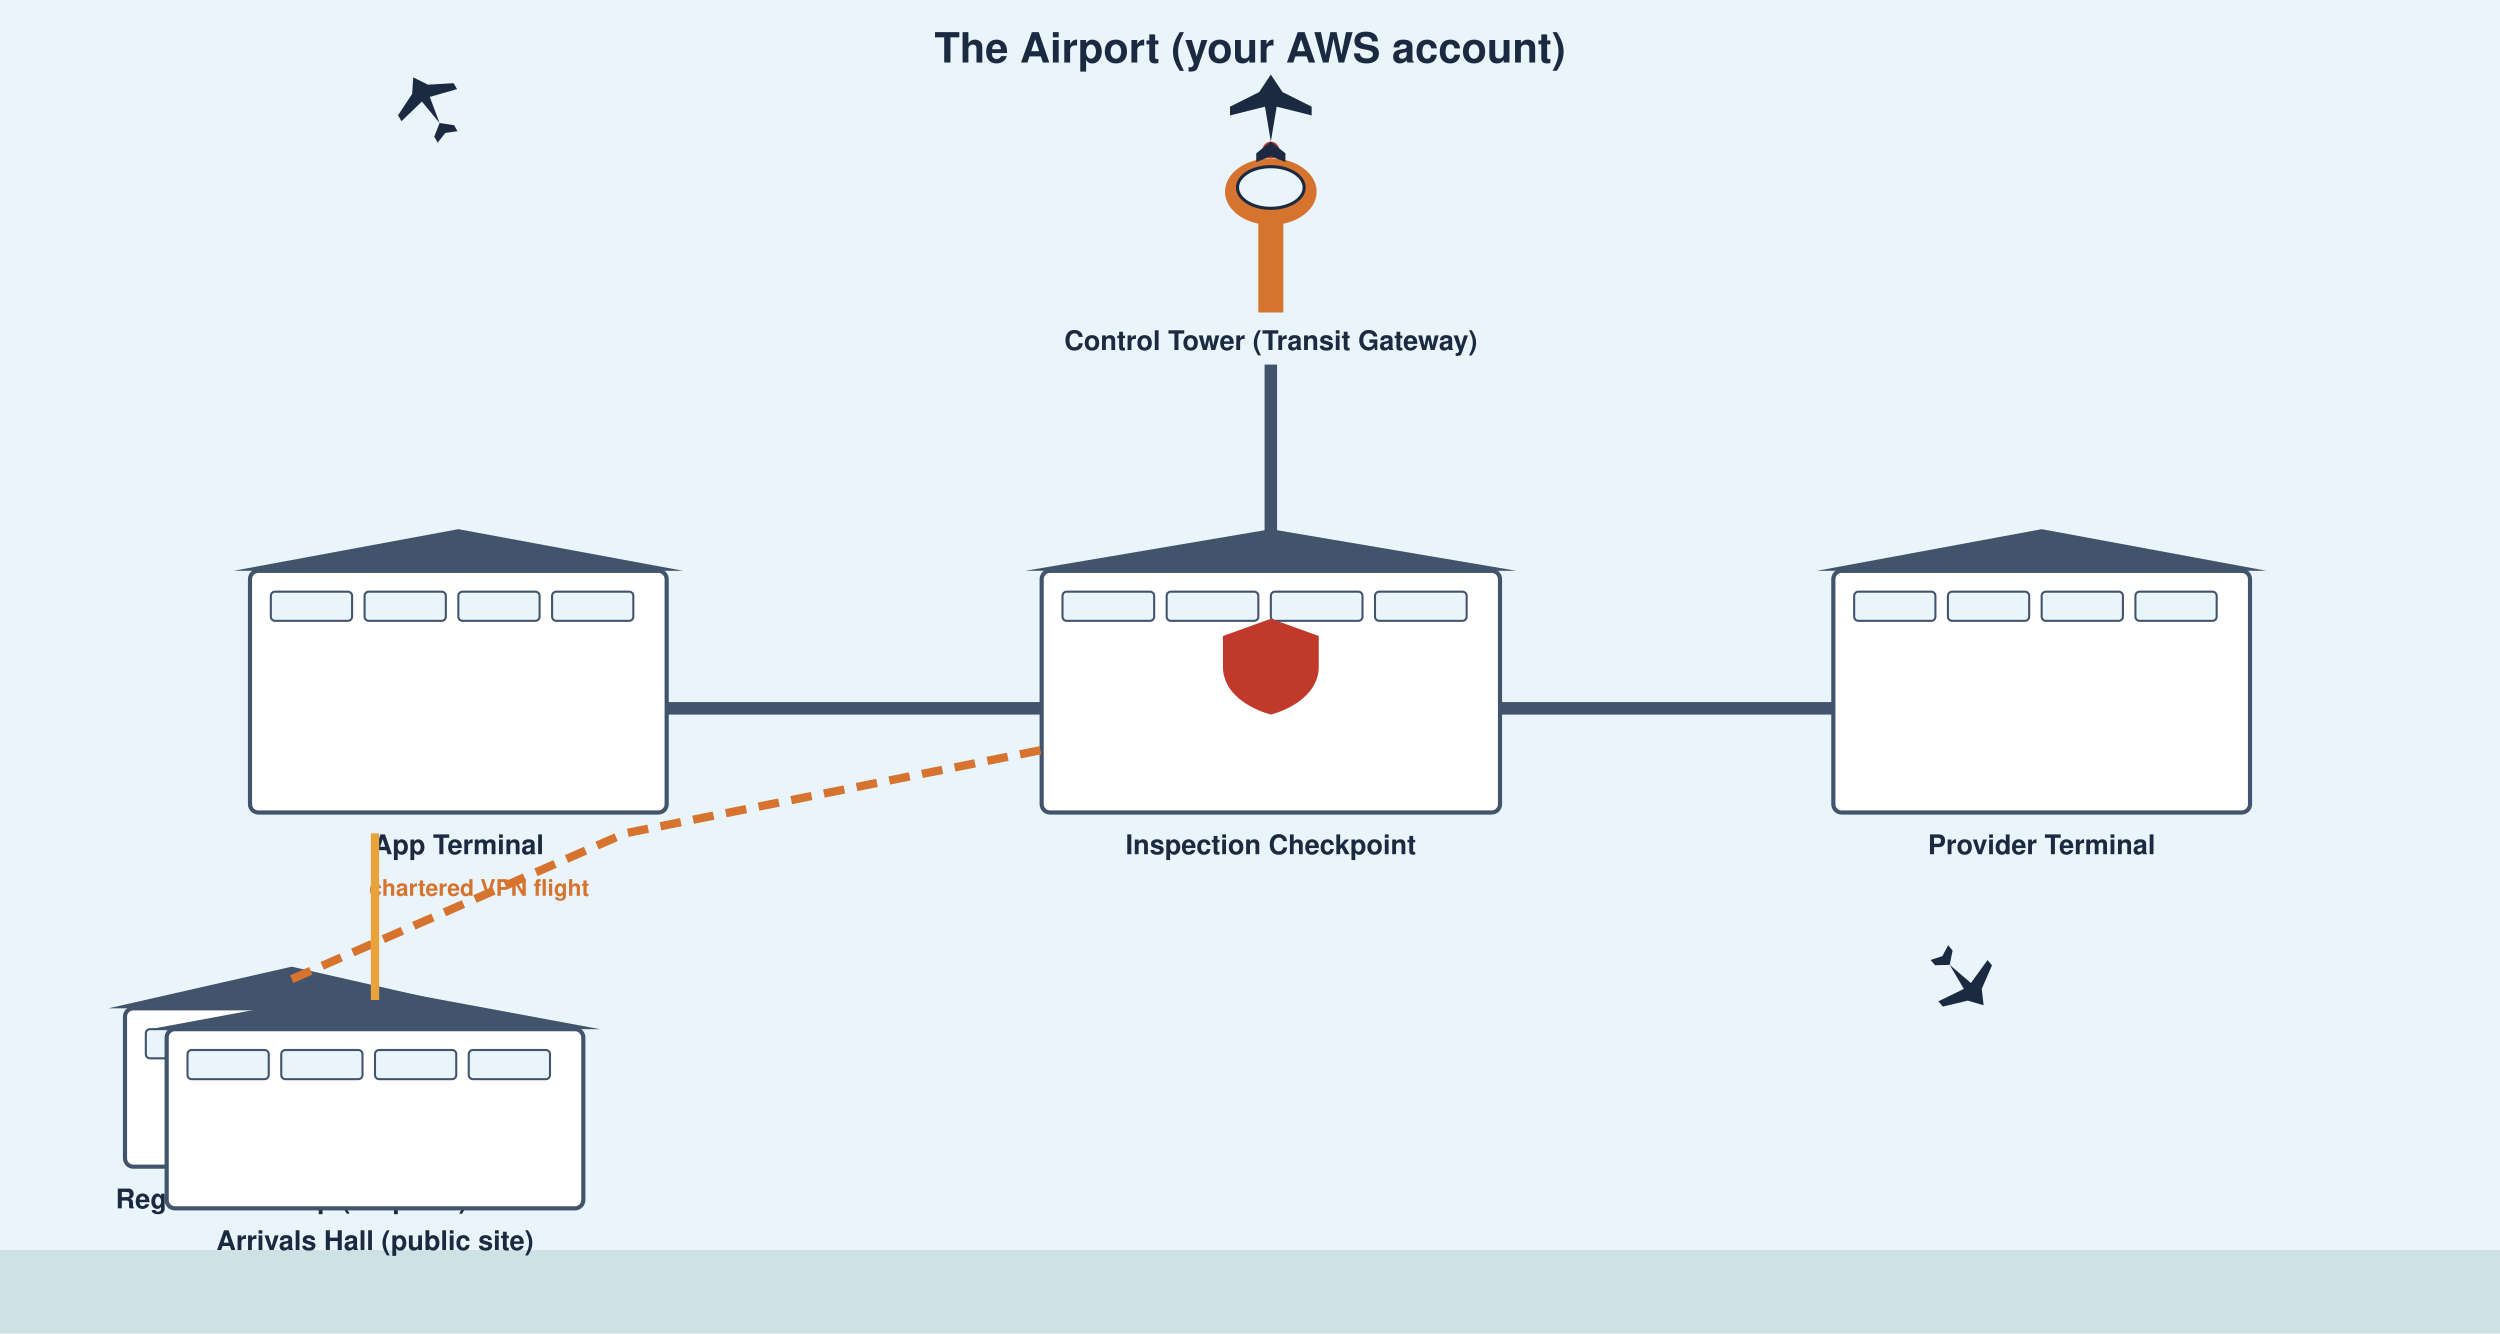
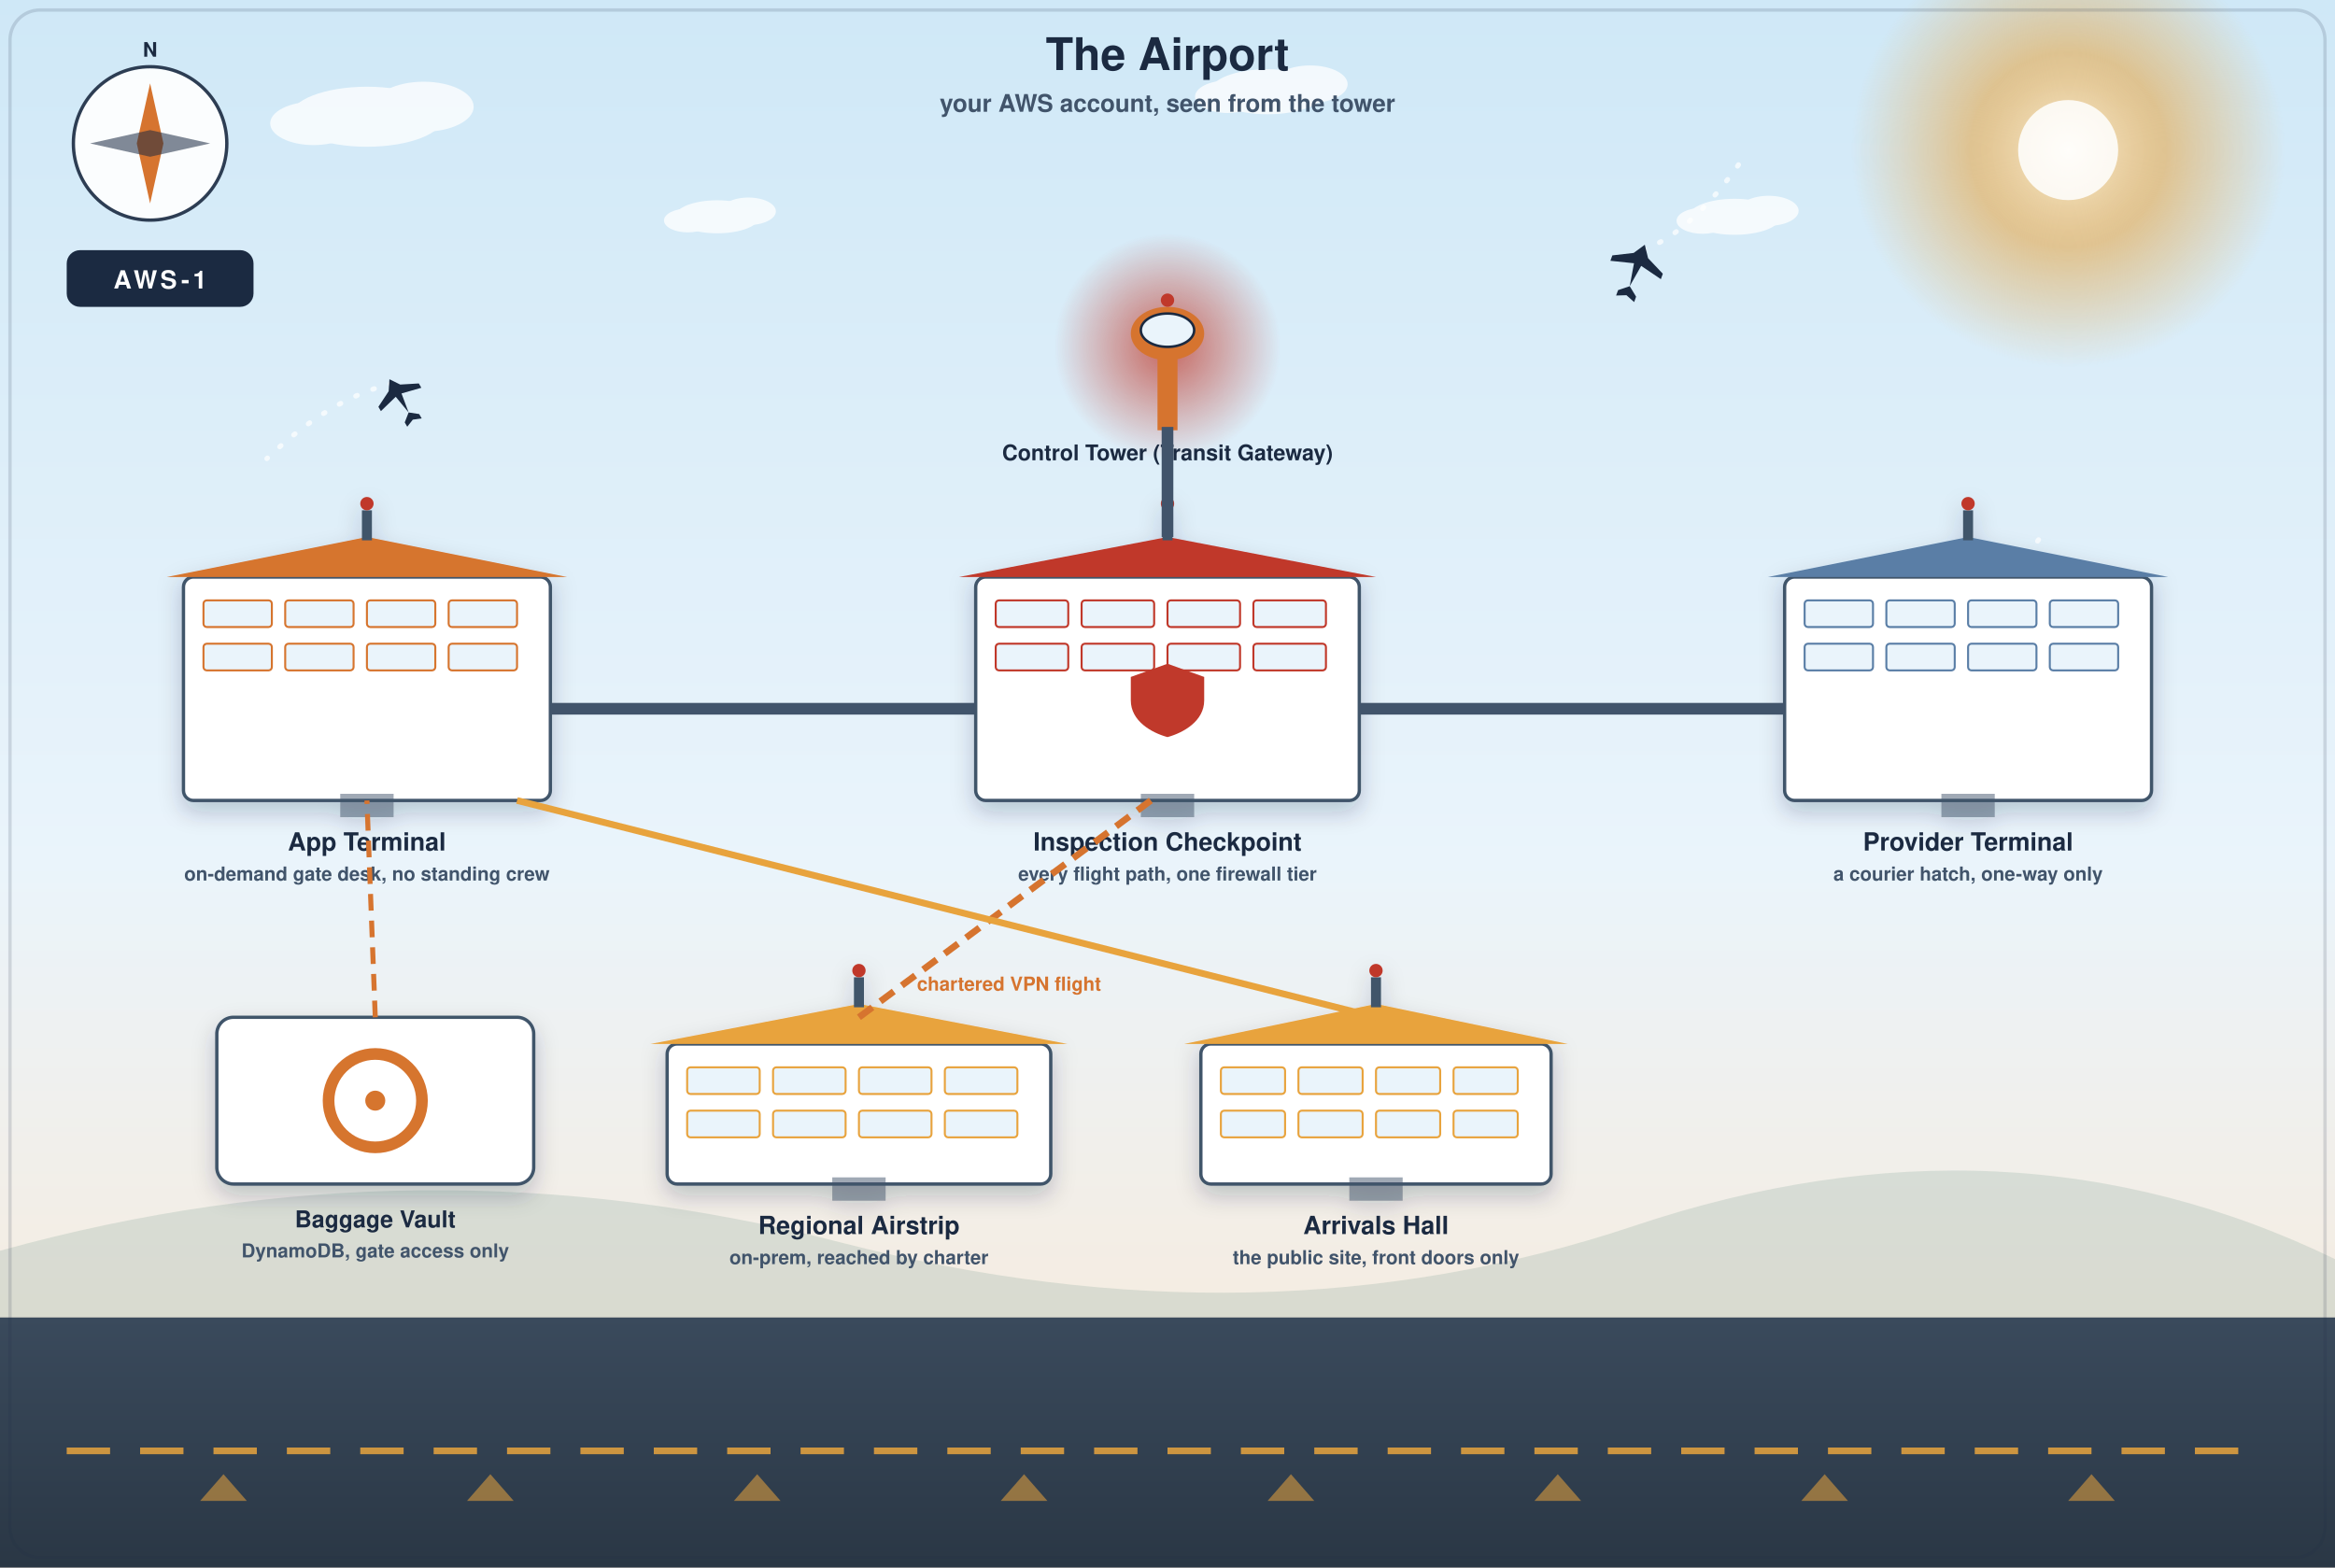
- <svg xmlns="http://www.w3.org/2000/svg" viewBox="0 0 1200 640" font-family="-apple-system,Segoe UI,Helvetica,Arial,sans-serif" role="img" aria-label="Airport map of the whole architecture">
-   <rect x="0" y="0" width="1200" height="640" fill="#eaf4fb" />
-   <rect x="0" y="0" width="1200" height="640" fill="#eaf4fb" />
-   <rect x="0" y="600" width="1200" height="40" fill="#2f6f5c" opacity="0.15" />
-   <g>
-     <rect x="500" y="274" width="220" height="116" rx="4" fill="#ffffff" stroke="#41546b" stroke-width="2" />
-     <polygon points="492,274 610.0,254 728,274" fill="#41546b" />
-     <rect x="510.0" y="284" width="44.0" height="14" rx="2" fill="#eaf4fb" stroke="#41546b" />
-     <rect x="560.0" y="284" width="44.0" height="14" rx="2" fill="#eaf4fb" stroke="#41546b" />
-     <rect x="610.0" y="284" width="44.0" height="14" rx="2" fill="#eaf4fb" stroke="#41546b" />
-     <rect x="660.0" y="284" width="44.0" height="14" rx="2" fill="#eaf4fb" stroke="#41546b" />
-     <text x="610.0" y="410" text-anchor="middle" font-size="13" font-weight="700" fill="#1b2a41">Inspection Checkpoint</text>
+ <svg xmlns="http://www.w3.org/2000/svg" viewBox="0 0 1400 940" font-family="-apple-system,Segoe UI,Helvetica,Arial,sans-serif" role="img" aria-label="Airport map of the whole architecture">
+   <rect x="0" y="0" width="1400" height="940" fill="#eaf4fb" />
+   <defs>
+     <linearGradient id="mm-sky" x1="0" y1="0" x2="0" y2="1">
+       <stop offset="0%" stop-color="#cfe8f7" />
+       <stop offset="55%" stop-color="#eaf4fb" />
+       <stop offset="100%" stop-color="#fbe8d3" />
+     </linearGradient>
+     <radialGradient id="mm-sun" cx="50%" cy="50%" r="50%">
+       <stop offset="0%" stop-color="#fff6df" stop-opacity="0.95" />
+       <stop offset="45%" stop-color="#e8a33d" stop-opacity="0.55" />
+       <stop offset="100%" stop-color="#e8a33d" stop-opacity="0" />
+     </radialGradient>
+     <radialGradient id="mm-beacon" cx="50%" cy="50%" r="50%">
+       <stop offset="0%" stop-color="#c0392b" stop-opacity="0.75" />
+       <stop offset="100%" stop-color="#c0392b" stop-opacity="0" />
+     </radialGradient>
+     <linearGradient id="mm-ground" x1="0" y1="0" x2="0" y2="1">
+       <stop offset="0%" stop-color="#3a4a5c" />
+       <stop offset="100%" stop-color="#2a3745" />
+     </linearGradient>
+     <filter id="mm-shadow" x="-30%" y="-30%" width="160%" height="160%">
+       <feDropShadow dx="0" dy="6" stdDeviation="7" flood-color="#1b2a41" flood-opacity="0.22" />
+     </filter>
+   </defs>
+   <rect x="0" y="0" width="1400" height="940" fill="url(#mm-sky)" />
+   <circle cx="1240" cy="90" r="130" fill="url(#mm-sun)" />
+   <circle cx="1240" cy="90" r="30" fill="#ffffff" opacity="0.85" />
+   <g transform="translate(220,70) scale(1.0)" fill="#ffffff" opacity="0.75">
+     <ellipse cx="0" cy="0" rx="46" ry="18" />
+     <ellipse cx="34" cy="-6" rx="30" ry="15" />
+     <ellipse cx="-32" cy="4" rx="26" ry="13" />
  </g>
-   <path transform="translate(587.0,297.0)" fill="#c0392b" d="M23.0 0 L46 8.28 V23.0 C46 35.88 33.12 43.24 23.0 46 C12.88 43.24 0 35.88 0 23.0 V8.28 Z" />
-   <g>
-     <rect x="120" y="274" width="200" height="116" rx="4" fill="#ffffff" stroke="#41546b" stroke-width="2" />
-     <polygon points="112,274 220.0,254 328,274" fill="#41546b" />
-     <rect x="130.0" y="284" width="39.0" height="14" rx="2" fill="#eaf4fb" stroke="#41546b" />
-     <rect x="175.0" y="284" width="39.0" height="14" rx="2" fill="#eaf4fb" stroke="#41546b" />
-     <rect x="220.0" y="284" width="39.0" height="14" rx="2" fill="#eaf4fb" stroke="#41546b" />
-     <rect x="265.0" y="284" width="39.0" height="14" rx="2" fill="#eaf4fb" stroke="#41546b" />
-     <text x="220.0" y="410" text-anchor="middle" font-size="13" font-weight="700" fill="#1b2a41">App Terminal</text>
+   <g transform="translate(760,55) scale(0.75)" fill="#ffffff" opacity="0.75">
+     <ellipse cx="0" cy="0" rx="46" ry="18" />
+     <ellipse cx="34" cy="-6" rx="30" ry="15" />
+     <ellipse cx="-32" cy="4" rx="26" ry="13" />
  </g>
-   <g>
-     <rect x="880" y="274" width="200" height="116" rx="4" fill="#ffffff" stroke="#41546b" stroke-width="2" />
-     <polygon points="872,274 980.0,254 1088,274" fill="#41546b" />
-     <rect x="890.0" y="284" width="39.0" height="14" rx="2" fill="#eaf4fb" stroke="#41546b" />
-     <rect x="935.0" y="284" width="39.0" height="14" rx="2" fill="#eaf4fb" stroke="#41546b" />
-     <rect x="980.0" y="284" width="39.0" height="14" rx="2" fill="#eaf4fb" stroke="#41546b" />
-     <rect x="1025.0" y="284" width="39.0" height="14" rx="2" fill="#eaf4fb" stroke="#41546b" />
-     <text x="980.0" y="410" text-anchor="middle" font-size="13" font-weight="700" fill="#1b2a41">Provider Terminal</text>
+   <g transform="translate(1040,130) scale(0.6)" fill="#ffffff" opacity="0.75">
+     <ellipse cx="0" cy="0" rx="46" ry="18" />
+     <ellipse cx="34" cy="-6" rx="30" ry="15" />
+     <ellipse cx="-32" cy="4" rx="26" ry="13" />
  </g>
-   <g>
-     <rect x="604" y="100" width="12" height="50" fill="#d6742f" />
-     <ellipse cx="610" cy="92" rx="22" ry="16" fill="#d6742f" />
-     <ellipse cx="610" cy="90" rx="16" ry="10" fill="#eaf4fb" stroke="#1b2a41" stroke-width="1.5" />
-     <circle cx="610" cy="72" r="4" fill="#c0392b" />
-     <text x="610" y="168" text-anchor="middle" font-size="13" font-weight="700" fill="#1b2a41">Control Tower (Transit Gateway)</text>
+   <g transform="translate(430,130) scale(0.55)" fill="#ffffff" opacity="0.75">
+     <ellipse cx="0" cy="0" rx="46" ry="18" />
+     <ellipse cx="34" cy="-6" rx="30" ry="15" />
+     <ellipse cx="-32" cy="4" rx="26" ry="13" />
  </g>
-   <path d="M 320 340 L 500 340" stroke="#41546b" stroke-width="6" fill="none" />
-   <path d="M 720 340 L 880 340" stroke="#41546b" stroke-width="6" fill="none" />
-   <path d="M 610 260 L 610 175" stroke="#41546b" stroke-width="6" fill="none" />
-   <g>
-     <rect x="60" y="484" width="160" height="76" rx="4" fill="#ffffff" stroke="#41546b" stroke-width="2" />
-     <polygon points="52,484 140.0,464 228,484" fill="#41546b" />
-     <rect x="70.0" y="494" width="29.0" height="14" rx="2" fill="#eaf4fb" stroke="#41546b" />
-     <rect x="105.0" y="494" width="29.0" height="14" rx="2" fill="#eaf4fb" stroke="#41546b" />
-     <rect x="140.0" y="494" width="29.0" height="14" rx="2" fill="#eaf4fb" stroke="#41546b" />
-     <rect x="175.0" y="494" width="29.0" height="14" rx="2" fill="#eaf4fb" stroke="#41546b" />
-     <text x="140.0" y="580" text-anchor="middle" font-size="13" font-weight="700" fill="#1b2a41">Regional Airstrip (on-prem)</text>
+   <path d="M0 750 Q 252.0 680 504.0 745 T 980 735 T 1400 755 V790 H0 Z" fill="#2f6f5c" opacity="0.14" />
+   <rect x="0" y="790" width="1400" height="150" fill="url(#mm-ground)" />
+   <line x1="40" y1="870" x2="1360" y2="870" stroke="#e8a33d" stroke-width="4" stroke-dasharray="26 18" opacity="0.85" />
+   <path d="M120 900 l14 -16 l14 16 Z" fill="#e8a33d" opacity="0.55" />
+   <path d="M280 900 l14 -16 l14 16 Z" fill="#e8a33d" opacity="0.55" />
+   <path d="M440 900 l14 -16 l14 16 Z" fill="#e8a33d" opacity="0.55" />
+   <path d="M600 900 l14 -16 l14 16 Z" fill="#e8a33d" opacity="0.55" />
+   <path d="M760 900 l14 -16 l14 16 Z" fill="#e8a33d" opacity="0.55" />
+   <path d="M920 900 l14 -16 l14 16 Z" fill="#e8a33d" opacity="0.55" />
+   <path d="M1080 900 l14 -16 l14 16 Z" fill="#e8a33d" opacity="0.55" />
+   <path d="M1240 900 l14 -16 l14 16 Z" fill="#e8a33d" opacity="0.55" />
+   <g transform="translate(90,86)">
+     <circle r="46" fill="#ffffff" opacity="0.9" stroke="#1b2a41" stroke-width="2" />
+     <path d="M0 -36 L8 0 L0 36 L-8 0 Z" fill="#d6742f" />
+     <path d="M-36 0 L0 -8 L36 0 L0 8 Z" fill="#1b2a41" opacity="0.55" />
+     <text x="0" y="-52" text-anchor="middle" font-size="12" font-weight="800" fill="#1b2a41">N</text>
  </g>
-   <path d="M 140 470 L 300 400 L 500 360" stroke="#d6742f" stroke-width="4" fill="none" stroke-dasharray="10 6" />
-   <text x="230" y="430" text-anchor="middle" font-size="11" font-weight="600" fill="#d6742f">chartered VPN flight</text>
-   <g>
-     <rect x="80" y="494" width="200" height="86" rx="4" fill="#ffffff" stroke="#41546b" stroke-width="2" />
-     <polygon points="72,494 180.0,474 288,494" fill="#41546b" />
-     <rect x="90.0" y="504" width="39.0" height="14" rx="2" fill="#eaf4fb" stroke="#41546b" />
-     <rect x="135.0" y="504" width="39.0" height="14" rx="2" fill="#eaf4fb" stroke="#41546b" />
-     <rect x="180.0" y="504" width="39.0" height="14" rx="2" fill="#eaf4fb" stroke="#41546b" />
-     <rect x="225.0" y="504" width="39.0" height="14" rx="2" fill="#eaf4fb" stroke="#41546b" />
-     <text x="180.0" y="600" text-anchor="middle" font-size="13" font-weight="700" fill="#1b2a41">Arrivals Hall (public site)</text>
+   <g transform="translate(40,150)">
+     <rect x="0" y="0" width="112" height="34" rx="8" fill="#1b2a41" />
+     <text x="56" y="23" text-anchor="middle" font-size="15" font-weight="800" fill="#ffffff" letter-spacing="2">AWS-1</text>
  </g>
-   <path d="M 180 480 L 180 400" stroke="#e8a33d" stroke-width="4" fill="none" />
-   <g transform="translate(610,40) scale(1.4) rotate(0)" fill="#1b2a41">
+   <path d="M985 150 q 30.0 -11.0 60 -55" stroke="#ffffff" stroke-width="3" fill="none" opacity="0.7" stroke-linecap="round" stroke-dasharray="1 10" />
+   <g transform="translate(985,150) scale(1.15) rotate(20)" fill="#1b2a41">
    <path d="M0 -3 L4 3 L14 8 L14 11 L2 8 L0 20 L5 24 L5 27 L0 25 L-5 27 L-5 24 L0 20 L-2 8 L-14 11 L-14 8 L-4 3 Z" />
  </g>
-   <g transform="translate(950,480) scale(1.1) rotate(140)" fill="#1b2a41">
+   <path d="M235 230 q -37.5 9.0 -75 45" stroke="#ffffff" stroke-width="3" fill="none" opacity="0.7" stroke-linecap="round" stroke-dasharray="1 10" />
+   <g transform="translate(235,230) scale(1.0) rotate(-30)" fill="#1b2a41">
    <path d="M0 -3 L4 3 L14 8 L14 11 L2 8 L0 20 L5 24 L5 27 L0 25 L-5 27 L-5 24 L0 20 L-2 8 L-14 11 L-14 8 L-4 3 Z" />
  </g>
-   <g transform="translate(200,40) scale(1.1) rotate(-30)" fill="#1b2a41">
+   <path d="M1155 380 q 35.0 -12.0 70 -60" stroke="#ffffff" stroke-width="3" fill="none" opacity="0.7" stroke-linecap="round" stroke-dasharray="1 10" />
+   <g transform="translate(1155,380) scale(0.9) rotate(150)" fill="#1b2a41">
    <path d="M0 -3 L4 3 L14 8 L14 11 L2 8 L0 20 L5 24 L5 27 L0 25 L-5 27 L-5 24 L0 20 L-2 8 L-14 11 L-14 8 L-4 3 Z" />
  </g>
-   <text x="600.0" y="30" text-anchor="middle" font-size="20" font-weight="800" fill="#1b2a41">The Airport (your AWS account)</text>
+   <text x="700.0" y="42" text-anchor="middle" font-size="27" font-weight="800" fill="#1b2a41">The Airport</text>
+   <text x="700.0" y="67" text-anchor="middle" font-size="14.5" font-weight="600" fill="#41546b">your AWS account, seen from the tower</text>
+   <circle cx="700.0" cy="208" r="68" fill="url(#mm-beacon)" />
+   <g>
+     <rect x="694.0" y="208" width="12" height="50" fill="#d6742f" />
+     <ellipse cx="700.0" cy="200" rx="22" ry="16" fill="#d6742f" />
+     <ellipse cx="700.0" cy="198" rx="16" ry="10" fill="#eaf4fb" stroke="#1b2a41" stroke-width="1.5" />
+     <circle cx="700.0" cy="180" r="4" fill="#c0392b" />
+     <text x="700.0" y="276" text-anchor="middle" font-size="13" font-weight="700" fill="#1b2a41">Control Tower (Transit Gateway)</text>
+   </g>
+   <g filter="url(#mm-shadow)">
+     <rect x="110" y="346" width="220" height="134" rx="6" fill="#ffffff" stroke="#41546b" stroke-width="2" />
+     <polygon points="100,346 220.0,322 340,346" fill="#d6742f" />
+     <rect x="217.0" y="306" width="6" height="18" fill="#41546b" />
+     <circle cx="220.0" cy="302" r="4" fill="#c0392b" />
+     <rect x="122.0" y="360" width="41.0" height="16" rx="2" fill="#eaf4fb" stroke="#d6742f" stroke-width="1.2" />
+     <rect x="171.0" y="360" width="41.0" height="16" rx="2" fill="#eaf4fb" stroke="#d6742f" stroke-width="1.2" />
+     <rect x="220.0" y="360" width="41.0" height="16" rx="2" fill="#eaf4fb" stroke="#d6742f" stroke-width="1.2" />
+     <rect x="269.0" y="360" width="41.0" height="16" rx="2" fill="#eaf4fb" stroke="#d6742f" stroke-width="1.2" />
+     <rect x="122.0" y="386" width="41.0" height="16" rx="2" fill="#eaf4fb" stroke="#d6742f" stroke-width="1.2" />
+     <rect x="171.0" y="386" width="41.0" height="16" rx="2" fill="#eaf4fb" stroke="#d6742f" stroke-width="1.2" />
+     <rect x="220.0" y="386" width="41.0" height="16" rx="2" fill="#eaf4fb" stroke="#d6742f" stroke-width="1.2" />
+     <rect x="269.0" y="386" width="41.0" height="16" rx="2" fill="#eaf4fb" stroke="#d6742f" stroke-width="1.2" />
+     <rect x="204.0" y="476" width="32" height="14" fill="#41546b" opacity="0.5" />
+   </g>
+   <text x="220.0" y="510" text-anchor="middle" font-size="15" font-weight="800" fill="#1b2a41">App Terminal</text>
+   <text x="220.0" y="528" text-anchor="middle" font-size="11.5" font-weight="600" fill="#41546b">on-demand gate desk, no standing crew</text>
+   <g filter="url(#mm-shadow)">
+     <rect x="585.0" y="346" width="230" height="134" rx="6" fill="#ffffff" stroke="#41546b" stroke-width="2" />
+     <polygon points="575.0,346 700.0,322 825.0,346" fill="#c0392b" />
+     <rect x="697.0" y="306" width="6" height="18" fill="#41546b" />
+     <circle cx="700.0" cy="302" r="4" fill="#c0392b" />
+     <rect x="597.0" y="360" width="43.5" height="16" rx="2" fill="#eaf4fb" stroke="#c0392b" stroke-width="1.2" />
+     <rect x="648.5" y="360" width="43.5" height="16" rx="2" fill="#eaf4fb" stroke="#c0392b" stroke-width="1.2" />
+     <rect x="700.0" y="360" width="43.5" height="16" rx="2" fill="#eaf4fb" stroke="#c0392b" stroke-width="1.2" />
+     <rect x="751.5" y="360" width="43.5" height="16" rx="2" fill="#eaf4fb" stroke="#c0392b" stroke-width="1.2" />
+     <rect x="597.0" y="386" width="43.5" height="16" rx="2" fill="#eaf4fb" stroke="#c0392b" stroke-width="1.2" />
+     <rect x="648.5" y="386" width="43.5" height="16" rx="2" fill="#eaf4fb" stroke="#c0392b" stroke-width="1.2" />
+     <rect x="700.0" y="386" width="43.5" height="16" rx="2" fill="#eaf4fb" stroke="#c0392b" stroke-width="1.2" />
+     <rect x="751.5" y="386" width="43.5" height="16" rx="2" fill="#eaf4fb" stroke="#c0392b" stroke-width="1.2" />
+     <rect x="684.0" y="476" width="32" height="14" fill="#41546b" opacity="0.5" />
+   </g>
+   <text x="700.0" y="510" text-anchor="middle" font-size="15" font-weight="800" fill="#1b2a41">Inspection Checkpoint</text>
+   <text x="700.0" y="528" text-anchor="middle" font-size="11.5" font-weight="600" fill="#41546b">every flight path, one firewall tier</text>
+   <g filter="url(#mm-shadow)">
+     <rect x="1070" y="346" width="220" height="134" rx="6" fill="#ffffff" stroke="#41546b" stroke-width="2" />
+     <polygon points="1060,346 1180.0,322 1300,346" fill="#5a7ea6" />
+     <rect x="1177.0" y="306" width="6" height="18" fill="#41546b" />
+     <circle cx="1180.0" cy="302" r="4" fill="#c0392b" />
+     <rect x="1082.0" y="360" width="41.0" height="16" rx="2" fill="#eaf4fb" stroke="#5a7ea6" stroke-width="1.2" />
+     <rect x="1131.0" y="360" width="41.0" height="16" rx="2" fill="#eaf4fb" stroke="#5a7ea6" stroke-width="1.2" />
+     <rect x="1180.0" y="360" width="41.0" height="16" rx="2" fill="#eaf4fb" stroke="#5a7ea6" stroke-width="1.2" />
+     <rect x="1229.0" y="360" width="41.0" height="16" rx="2" fill="#eaf4fb" stroke="#5a7ea6" stroke-width="1.2" />
+     <rect x="1082.0" y="386" width="41.0" height="16" rx="2" fill="#eaf4fb" stroke="#5a7ea6" stroke-width="1.2" />
+     <rect x="1131.0" y="386" width="41.0" height="16" rx="2" fill="#eaf4fb" stroke="#5a7ea6" stroke-width="1.2" />
+     <rect x="1180.0" y="386" width="41.0" height="16" rx="2" fill="#eaf4fb" stroke="#5a7ea6" stroke-width="1.2" />
+     <rect x="1229.0" y="386" width="41.0" height="16" rx="2" fill="#eaf4fb" stroke="#5a7ea6" stroke-width="1.2" />
+     <rect x="1164.0" y="476" width="32" height="14" fill="#41546b" opacity="0.5" />
+   </g>
+   <text x="1180.0" y="510" text-anchor="middle" font-size="15" font-weight="800" fill="#1b2a41">Provider Terminal</text>
+   <text x="1180.0" y="528" text-anchor="middle" font-size="11.5" font-weight="600" fill="#41546b">a courier hatch, one-way only</text>
+   <path transform="translate(678.0,398.0)" fill="#c0392b" d="M22.0 0 L44 7.92 V22.0 C44 34.32 31.68 41.36 22.0 44 C12.32 41.36 0 34.32 0 22.0 V7.92 Z" />
+   <path d="M 330 425 L 585.0 425" stroke="#41546b" stroke-width="7" fill="none" />
+   <path d="M 815.0 425 L 1070 425" stroke="#41546b" stroke-width="7" fill="none" />
+   <path d="M 700.0 322 L 700.0 256" stroke="#41546b" stroke-width="7" fill="none" />
+   <g filter="url(#mm-shadow)">
+     <rect x="130" y="610" width="190" height="100" rx="10" fill="#ffffff" stroke="#41546b" stroke-width="2" />
+     <circle cx="225.0" cy="660.0" r="28" fill="none" stroke="#d6742f" stroke-width="7" />
+     <circle cx="225.0" cy="660.0" r="6" fill="#d6742f" />
+   </g>
+   <text x="225.0" y="736" text-anchor="middle" font-size="14" font-weight="800" fill="#1b2a41">Baggage Vault</text>
+   <text x="225.0" y="754" text-anchor="middle" font-size="11.5" font-weight="600" fill="#41546b">DynamoDB, gate access only</text>
+   <path d="M 225.0 610 L 220.0 480" stroke="#d6742f" stroke-width="3" fill="none" stroke-dasharray="10 6" />
+   <g filter="url(#mm-shadow)">
+     <rect x="400" y="626" width="230" height="84" rx="6" fill="#ffffff" stroke="#41546b" stroke-width="2" />
+     <polygon points="390,626 515.0,602 640,626" fill="#e8a33d" />
+     <rect x="512.0" y="586" width="6" height="18" fill="#41546b" />
+     <circle cx="515.0" cy="582" r="4" fill="#c0392b" />
+     <rect x="412.0" y="640" width="43.5" height="16" rx="2" fill="#eaf4fb" stroke="#e8a33d" stroke-width="1.2" />
+     <rect x="463.5" y="640" width="43.5" height="16" rx="2" fill="#eaf4fb" stroke="#e8a33d" stroke-width="1.2" />
+     <rect x="515.0" y="640" width="43.5" height="16" rx="2" fill="#eaf4fb" stroke="#e8a33d" stroke-width="1.2" />
+     <rect x="566.5" y="640" width="43.5" height="16" rx="2" fill="#eaf4fb" stroke="#e8a33d" stroke-width="1.2" />
+     <rect x="412.0" y="666" width="43.5" height="16" rx="2" fill="#eaf4fb" stroke="#e8a33d" stroke-width="1.2" />
+     <rect x="463.5" y="666" width="43.5" height="16" rx="2" fill="#eaf4fb" stroke="#e8a33d" stroke-width="1.2" />
+     <rect x="515.0" y="666" width="43.5" height="16" rx="2" fill="#eaf4fb" stroke="#e8a33d" stroke-width="1.2" />
+     <rect x="566.5" y="666" width="43.5" height="16" rx="2" fill="#eaf4fb" stroke="#e8a33d" stroke-width="1.2" />
+     <rect x="499.0" y="706" width="32" height="14" fill="#41546b" opacity="0.5" />
+   </g>
+   <text x="515.0" y="740" text-anchor="middle" font-size="15" font-weight="800" fill="#1b2a41">Regional Airstrip</text>
+   <text x="515.0" y="758" text-anchor="middle" font-size="11.5" font-weight="600" fill="#41546b">on-prem, reached by charter</text>
+   <path d="M 515.0 610 L 690.0 480" stroke="#d6742f" stroke-width="4" fill="none" stroke-dasharray="10 6" />
+   <text x="605.0" y="594" text-anchor="middle" font-size="11.5" font-weight="700" fill="#d6742f">chartered VPN flight</text>
+   <g filter="url(#mm-shadow)">
+     <rect x="720" y="626" width="210" height="84" rx="6" fill="#ffffff" stroke="#41546b" stroke-width="2" />
+     <polygon points="710,626 825.0,602 940,626" fill="#e8a33d" />
+     <rect x="822.0" y="586" width="6" height="18" fill="#41546b" />
+     <circle cx="825.0" cy="582" r="4" fill="#c0392b" />
+     <rect x="732.0" y="640" width="38.5" height="16" rx="2" fill="#eaf4fb" stroke="#e8a33d" stroke-width="1.2" />
+     <rect x="778.5" y="640" width="38.5" height="16" rx="2" fill="#eaf4fb" stroke="#e8a33d" stroke-width="1.2" />
+     <rect x="825.0" y="640" width="38.5" height="16" rx="2" fill="#eaf4fb" stroke="#e8a33d" stroke-width="1.2" />
+     <rect x="871.5" y="640" width="38.5" height="16" rx="2" fill="#eaf4fb" stroke="#e8a33d" stroke-width="1.2" />
+     <rect x="732.0" y="666" width="38.5" height="16" rx="2" fill="#eaf4fb" stroke="#e8a33d" stroke-width="1.2" />
+     <rect x="778.5" y="666" width="38.5" height="16" rx="2" fill="#eaf4fb" stroke="#e8a33d" stroke-width="1.2" />
+     <rect x="825.0" y="666" width="38.5" height="16" rx="2" fill="#eaf4fb" stroke="#e8a33d" stroke-width="1.2" />
+     <rect x="871.5" y="666" width="38.5" height="16" rx="2" fill="#eaf4fb" stroke="#e8a33d" stroke-width="1.2" />
+     <rect x="809.0" y="706" width="32" height="14" fill="#41546b" opacity="0.5" />
+   </g>
+   <text x="825.0" y="740" text-anchor="middle" font-size="15" font-weight="800" fill="#1b2a41">Arrivals Hall</text>
+   <text x="825.0" y="758" text-anchor="middle" font-size="11.5" font-weight="600" fill="#41546b">the public site, front doors only</text>
+   <path d="M 825.0 610 L 310 480" stroke="#e8a33d" stroke-width="4" fill="none" />
+   <rect x="6" y="6" width="1388" height="928" rx="18" fill="none" stroke="#1b2a41" stroke-width="2" opacity="0.15" />
</svg>
